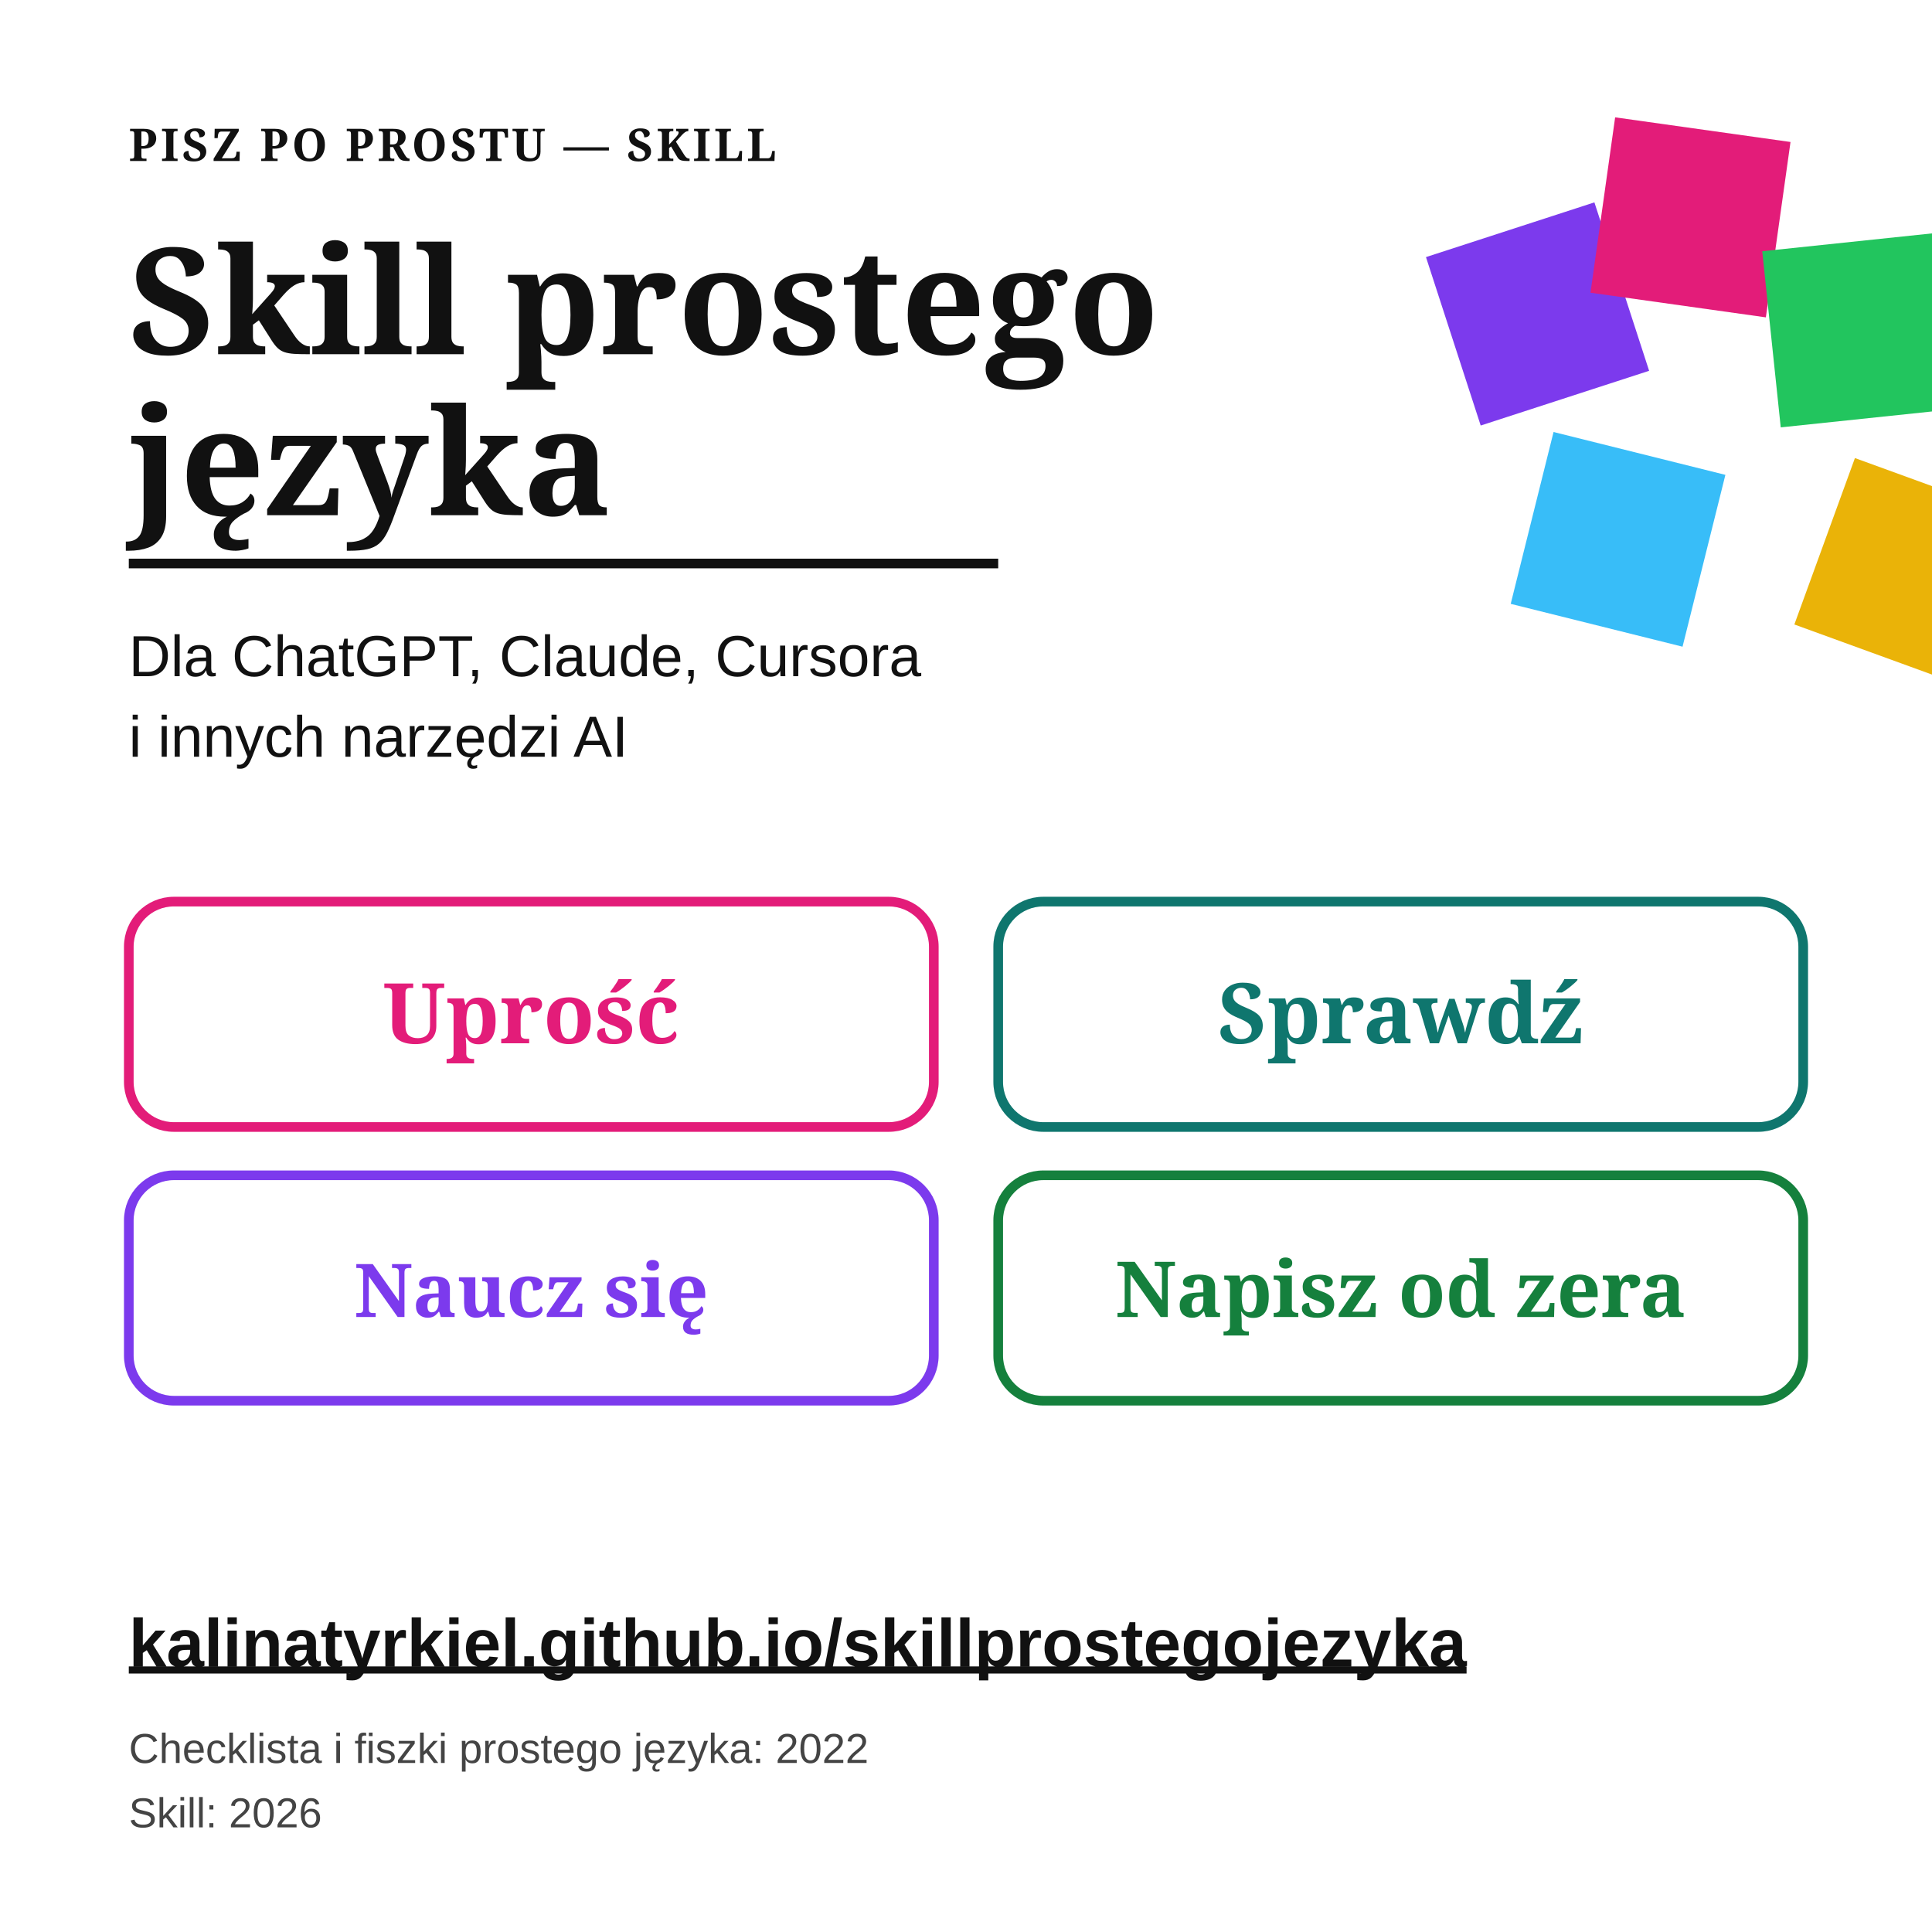
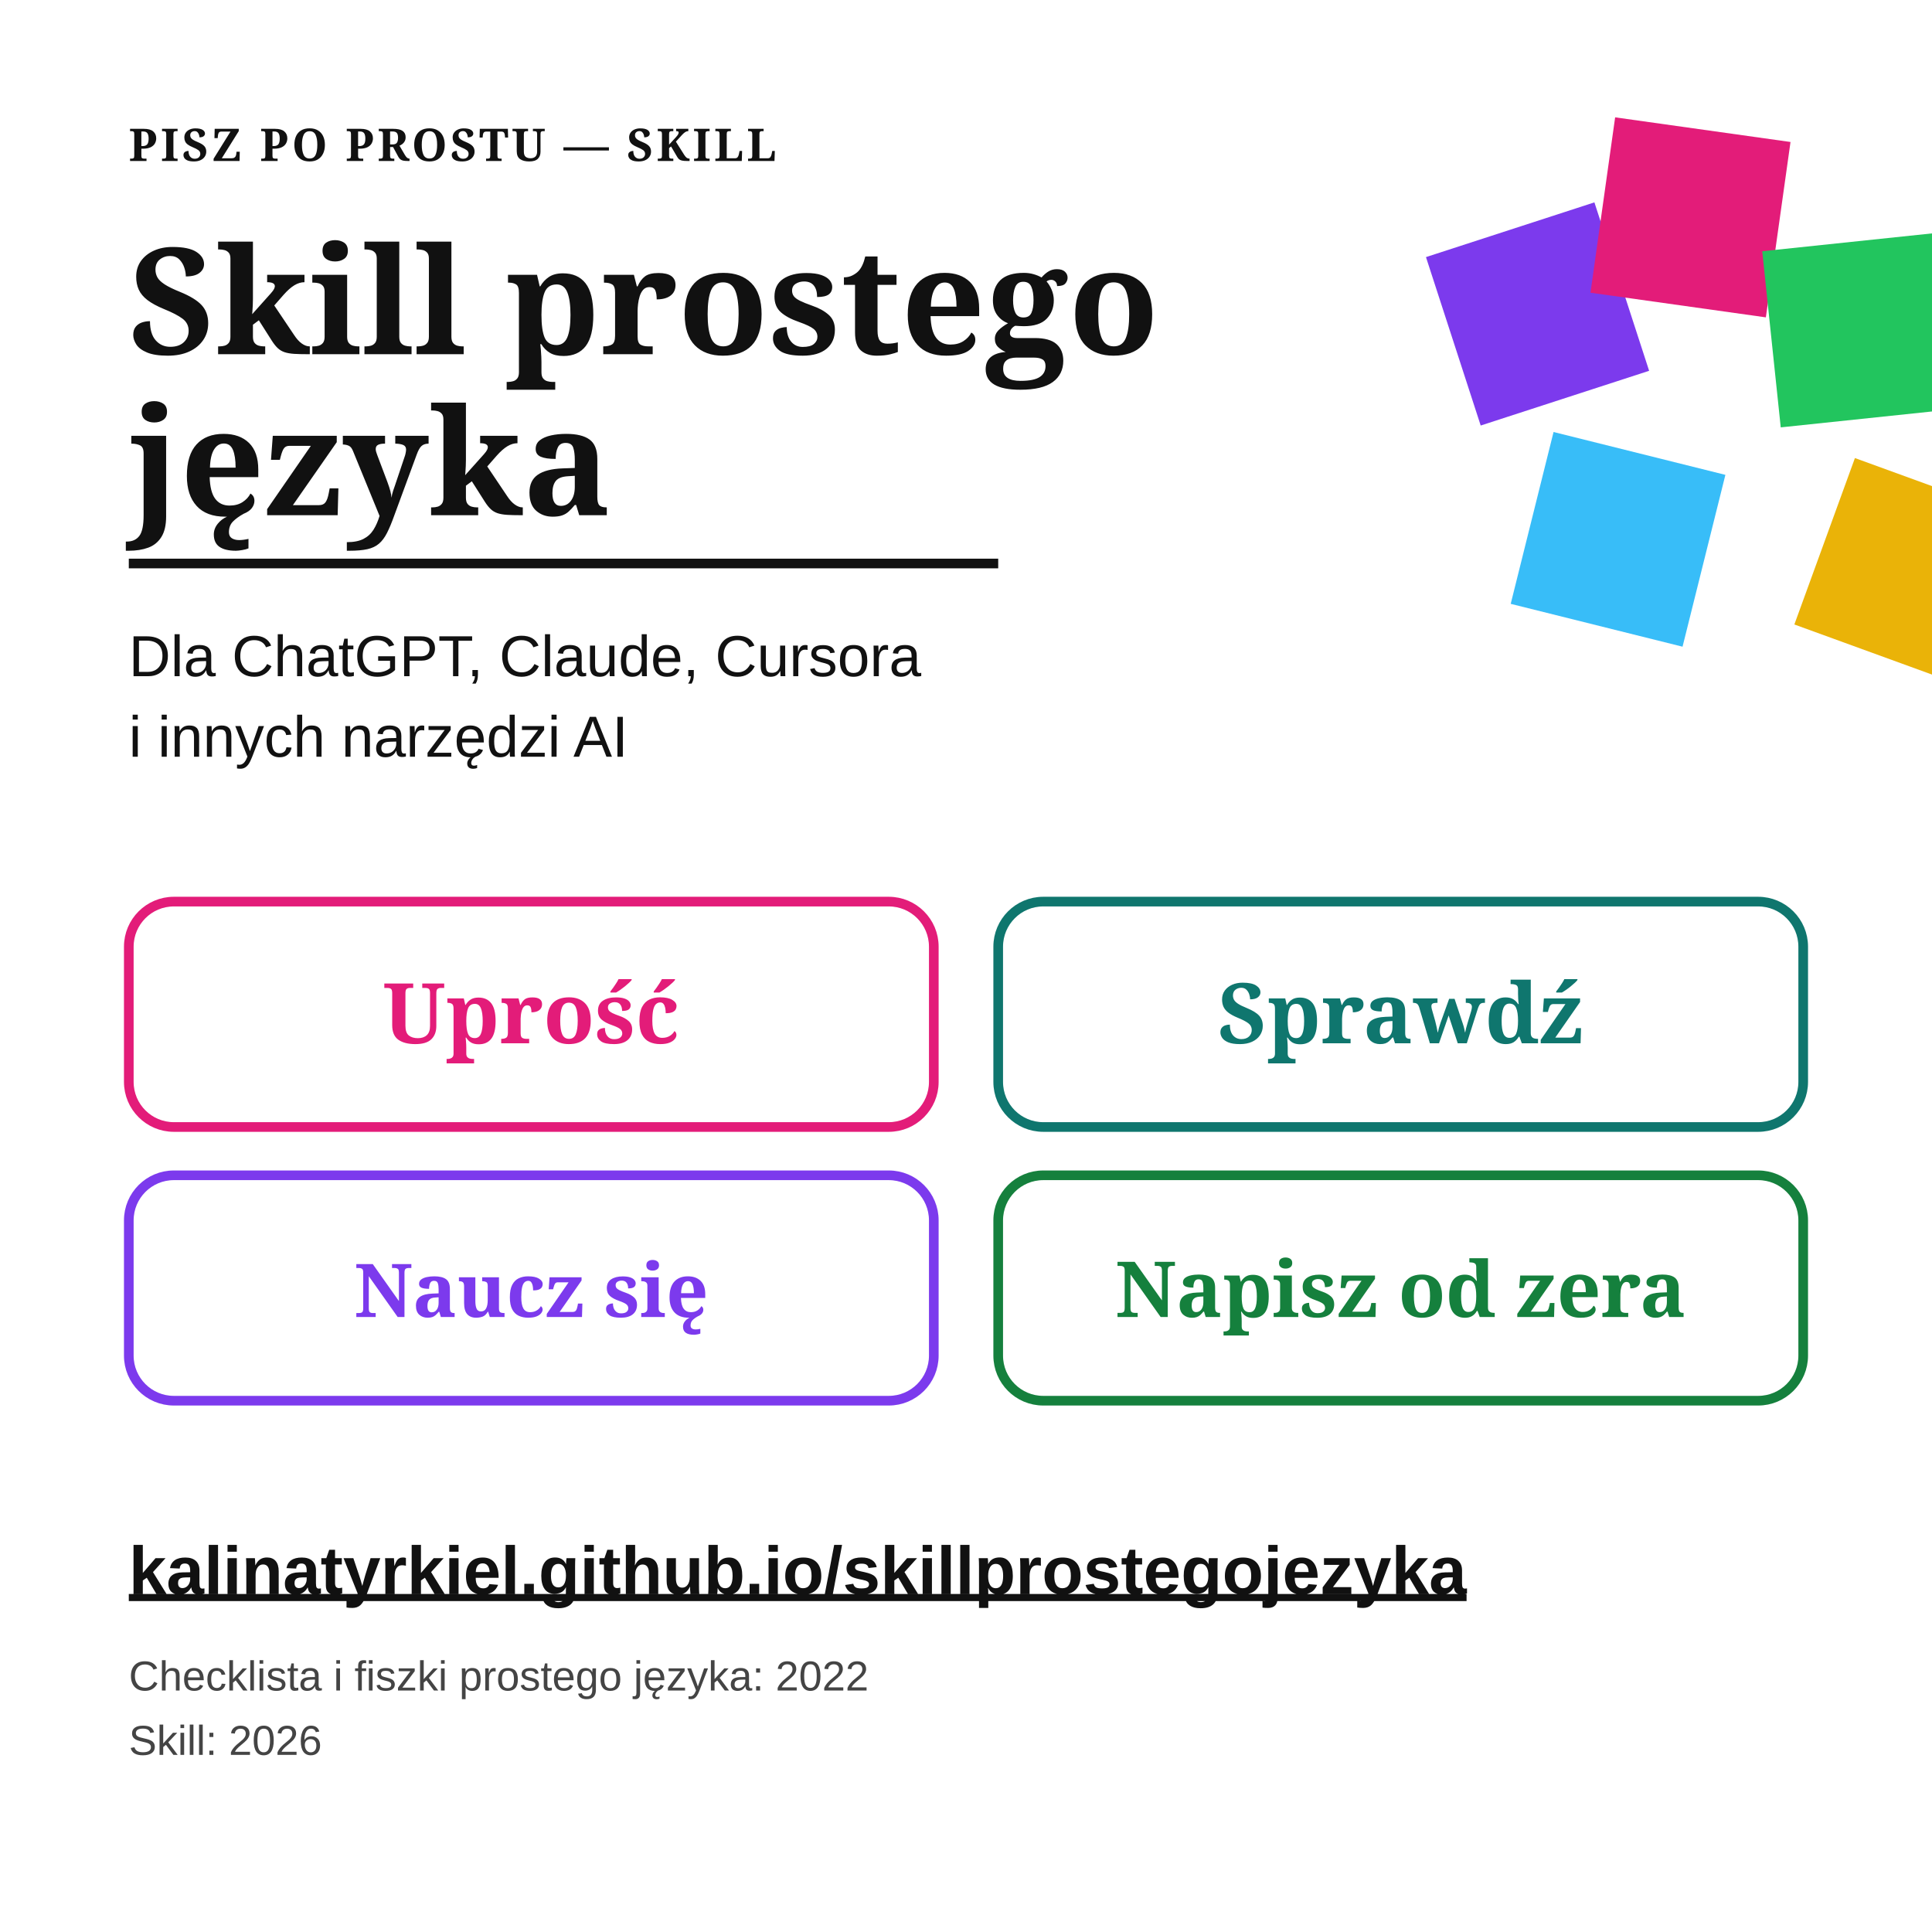
<svg xmlns="http://www.w3.org/2000/svg" width="1200" height="1200" viewBox="0 0 1200 1200" fill="none">
  <rect width="1200" height="1200" fill="#ffffff" />
  <text x="80" y="100" fill="#111111" font-family="Georgia, serif" font-size="28" font-weight="700" letter-spacing="2">PISZ PO PROSTU — SKILL</text>
  <text x="80" y="220" fill="#111111" font-family="Georgia, serif" font-size="92" font-weight="700">Skill prostego</text>
  <text x="80" y="320" fill="#111111" font-family="Georgia, serif" font-size="92" font-weight="700">języka</text>
  <line x1="80" y1="350" x2="620" y2="350" stroke="#111111" stroke-width="6" />
  <text x="80" y="420" fill="#111111" font-family="Arial, sans-serif" font-size="36">Dla ChatGPT, Claude, Cursora</text>
  <text x="80" y="470" fill="#111111" font-family="Arial, sans-serif" font-size="36">i innych narzędzi AI</text>
  <g transform="translate(80,560)">
    <rect x="0" y="0" width="500" height="140" rx="28" stroke="#e31c79" stroke-width="6" fill="#fff" />
    <text x="250" y="88" fill="#e31c79" font-family="Georgia, serif" font-size="52" font-weight="700" text-anchor="middle">Uprość</text>
    <rect x="540" y="0" width="500" height="140" rx="28" stroke="#0f766e" stroke-width="6" fill="#fff" />
    <text x="790" y="88" fill="#0f766e" font-family="Georgia, serif" font-size="52" font-weight="700" text-anchor="middle">Sprawdź</text>
    <rect x="0" y="170" width="500" height="140" rx="28" stroke="#7c3aed" stroke-width="6" fill="#fff" />
    <text x="250" y="258" fill="#7c3aed" font-family="Georgia, serif" font-size="46" font-weight="700" text-anchor="middle">Naucz się</text>
    <rect x="540" y="170" width="500" height="140" rx="28" stroke="#15803d" stroke-width="6" fill="#fff" />
    <text x="790" y="258" fill="#15803d" font-family="Georgia, serif" font-size="48" font-weight="700" text-anchor="middle">Napisz od zera</text>
  </g>
  <g transform="translate(900,80)">
    <rect x="0" y="60" width="110" height="110" fill="#7c3aed" transform="rotate(-18 55 115)" />
    <rect x="95" y="0" width="110" height="110" fill="#e31c79" transform="rotate(8 150 55)" />
    <rect x="200" y="70" width="110" height="110" fill="#22c55e" transform="rotate(-6 255 125)" />
    <rect x="50" y="200" width="110" height="110" fill="#38bdf8" transform="rotate(14 105 255)" />
    <rect x="230" y="220" width="110" height="110" fill="#eab308" transform="rotate(20 285 275)" />
  </g>
-   <text x="80" y="1035" fill="#111111" font-family="Arial, sans-serif" font-size="42" font-weight="600" text-decoration="underline" text-decoration-thickness="2">kalinatyrkiel.github.io/skillprostegojezyka</text>
-   <text x="80" y="1095" fill="#444444" font-family="Arial, sans-serif" font-size="26">Checklista i fiszki prostego języka: 2022</text>
-   <text x="80" y="1135" fill="#444444" font-family="Arial, sans-serif" font-size="26">Skill: 2026</text>
+   <text x="80" y="990" fill="#111111" font-family="Arial, sans-serif" font-size="42" font-weight="600" text-decoration="underline" text-decoration-thickness="2">kalinatyrkiel.github.io/skillprostegojezyka</text>
+   <text x="80" y="1050" fill="#444444" font-family="Arial, sans-serif" font-size="26">Checklista i fiszki prostego języka: 2022</text>
+   <text x="80" y="1090" fill="#444444" font-family="Arial, sans-serif" font-size="26">Skill: 2026</text>
</svg>
